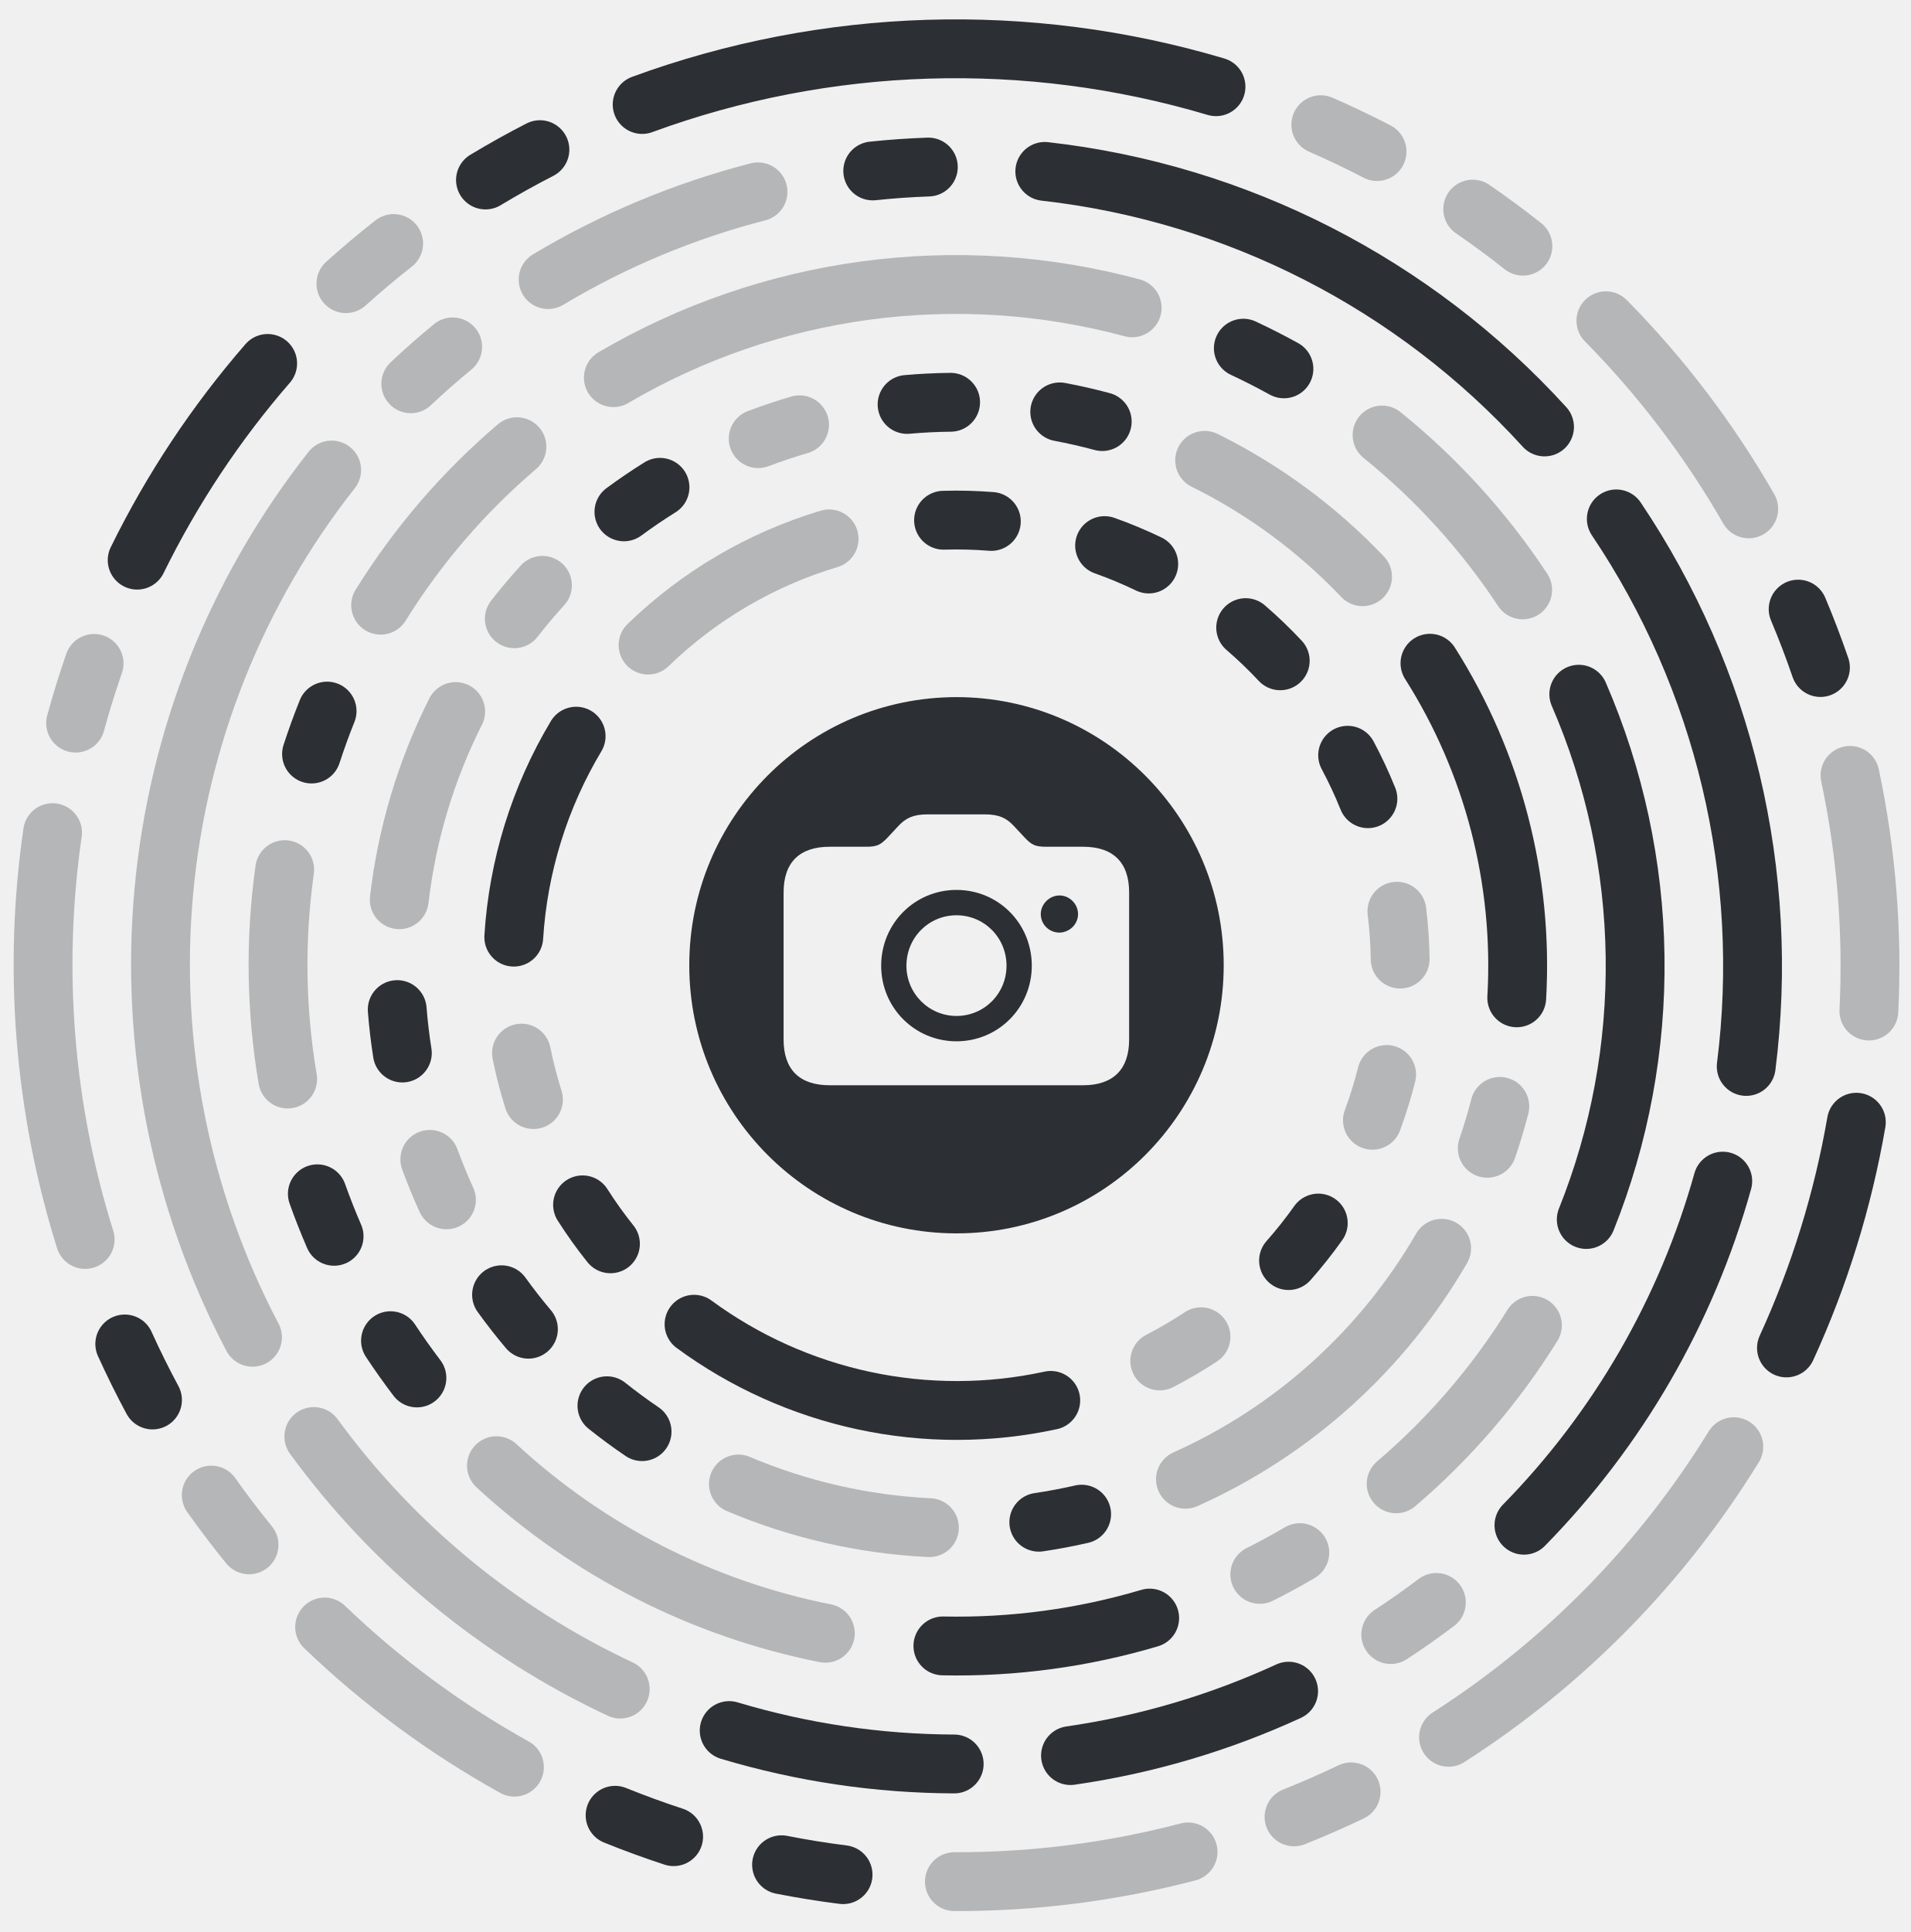
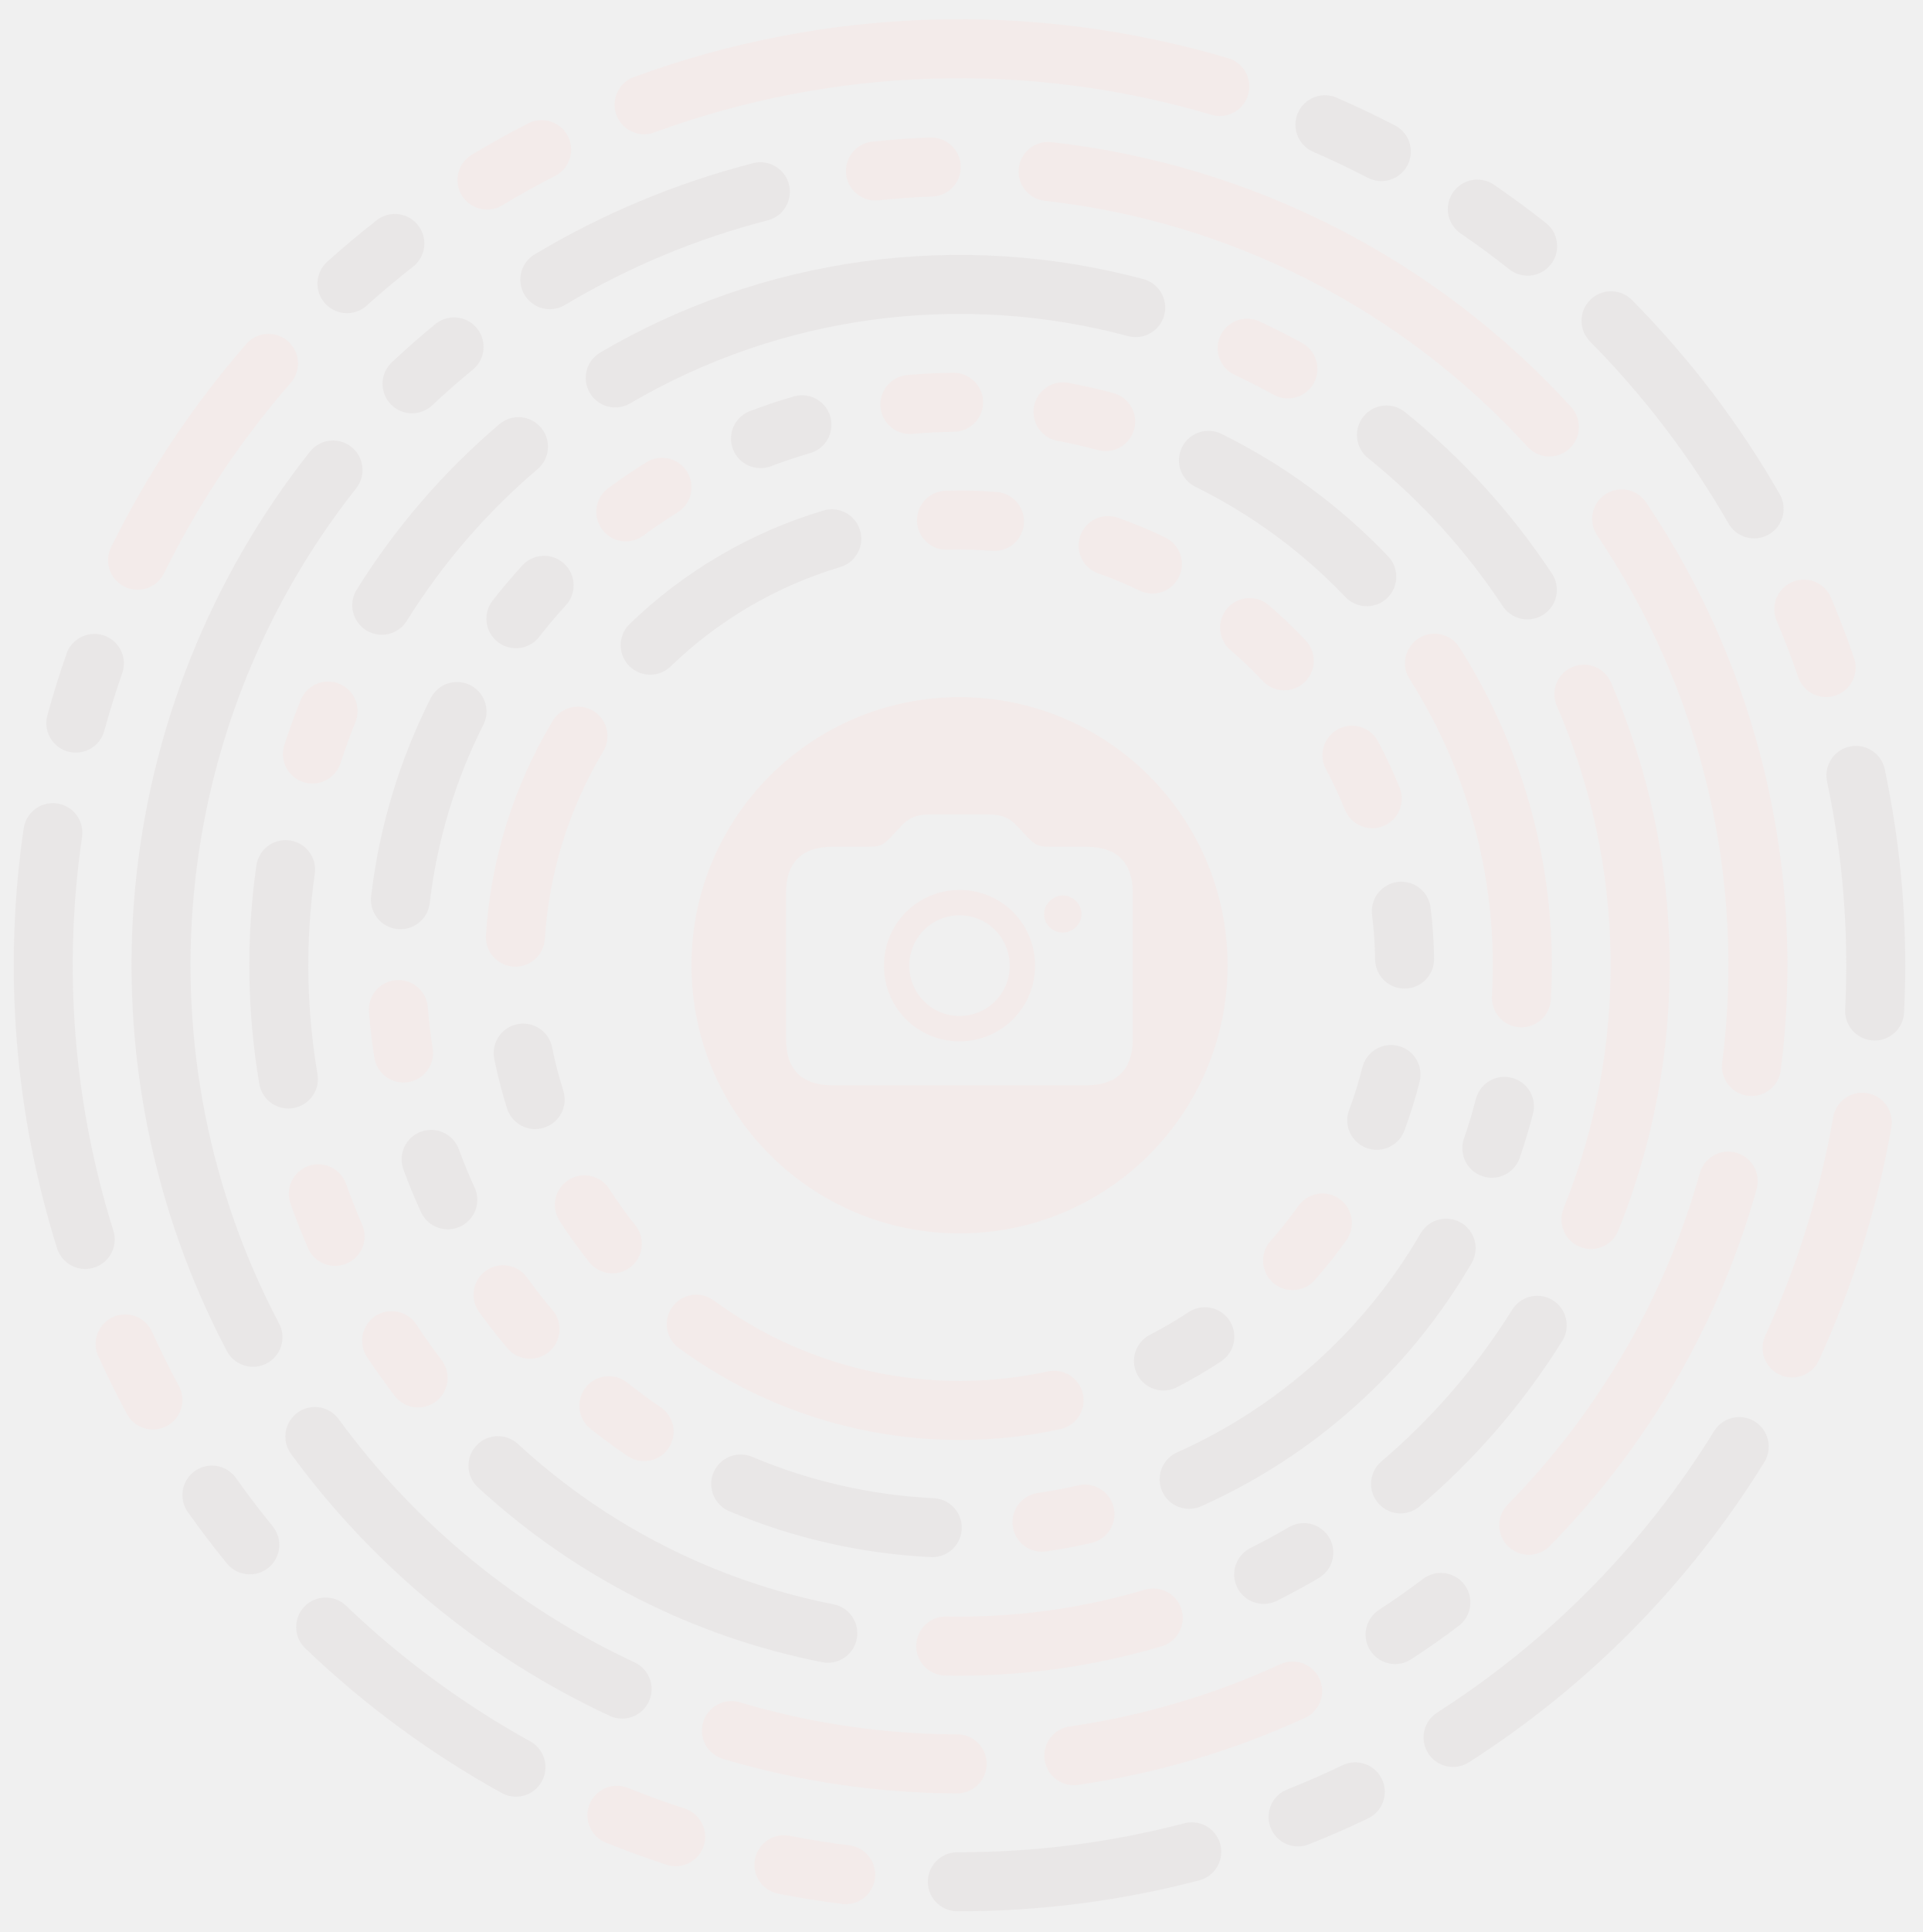
- <svg xmlns="http://www.w3.org/2000/svg" width="178" height="180" viewBox="0 0 178 180" fill="none">
-   <g clip-path="url(#clip0_7031_43991)">
-     <path d="M107.033 52.547C105.694 51.902 104.321 51.329 102.92 50.831" stroke="#2C3034" stroke-width="5.482" stroke-miterlimit="10" stroke-linecap="round" />
-     <path d="M119.284 61.565C118.267 60.478 117.192 59.446 116.064 58.474" stroke="#2C3034" stroke-width="5.482" stroke-miterlimit="10" stroke-linecap="round" />
-     <path d="M127.455 74.413C126.898 73.031 126.267 71.679 125.565 70.365" stroke="#2C3034" stroke-width="5.482" stroke-miterlimit="10" stroke-linecap="round" />
-     <path d="M130.459 89.355C130.438 87.864 130.336 86.376 130.155 84.896" stroke="#2C3034" stroke-opacity="0.3" stroke-width="5.482" stroke-miterlimit="10" stroke-linecap="round" />
-     <path d="M127.875 104.375C128.393 102.978 128.835 101.554 129.199 100.108" stroke="#2C3034" stroke-opacity="0.3" stroke-width="5.482" stroke-miterlimit="10" stroke-linecap="round" />
-     <path d="M120.059 117.445C121.044 116.331 121.969 115.163 122.83 113.949" stroke="#2C3034" stroke-width="5.482" stroke-miterlimit="10" stroke-linecap="round" />
-     <path d="M108.059 126.797C109.379 126.115 110.662 125.362 111.902 124.542" stroke="#2C3034" stroke-opacity="0.3" stroke-width="5.482" stroke-miterlimit="10" stroke-linecap="round" />
-     <path d="M64.667 123.376C69.392 126.849 74.799 129.277 80.529 130.501C86.259 131.724 92.181 131.714 97.904 130.471" stroke="#2C3034" stroke-width="5.482" stroke-miterlimit="10" stroke-linecap="round" />
-     <path d="M54.279 112.252C55.079 113.508 55.947 114.721 56.878 115.884" stroke="#2C3034" stroke-width="5.482" stroke-miterlimit="10" stroke-linecap="round" />
-     <path d="M48.589 98.117C48.883 99.579 49.256 101.023 49.706 102.445" stroke="#2C3034" stroke-opacity="0.3" stroke-width="5.482" stroke-miterlimit="10" stroke-linecap="round" />
-     <path d="M53.681 68.587C50.277 74.271 48.284 80.692 47.87 87.311" stroke="#2C3034" stroke-width="5.482" stroke-miterlimit="10" stroke-linecap="round" />
-     <path d="M77.252 50.205C70.919 52.103 65.134 55.497 60.383 60.102" stroke="#2C3034" stroke-opacity="0.3" stroke-width="5.482" stroke-miterlimit="10" stroke-linecap="round" />
-     <path d="M92.367 48.581C90.886 48.464 89.399 48.426 87.914 48.469" stroke="#2C3034" stroke-width="5.482" stroke-miterlimit="10" stroke-linecap="round" />
-     <path d="M102.7 39.278C101.392 38.925 100.071 38.624 98.74 38.374" stroke="#2C3034" stroke-width="5.482" stroke-miterlimit="10" stroke-linecap="round" />
-     <path d="M126.955 53.731C122.722 49.28 117.742 45.61 112.242 42.889" stroke="#2C3034" stroke-opacity="0.3" stroke-width="5.482" stroke-miterlimit="10" stroke-linecap="round" />
-     <path d="M141.321 92.965C141.952 81.983 139.123 71.078 133.235 61.792" stroke="#2C3034" stroke-width="5.482" stroke-miterlimit="10" stroke-linecap="round" />
-     <path d="M138.574 106.982C139.014 105.698 139.405 104.396 139.744 103.081" stroke="#2C3034" stroke-opacity="0.3" stroke-width="5.482" stroke-miterlimit="10" stroke-linecap="round" />
-     <path d="M110.453 137.82C120.465 133.336 128.816 125.807 134.324 116.299" stroke="#2C3034" stroke-opacity="0.3" stroke-width="5.482" stroke-miterlimit="10" stroke-linecap="round" />
-     <path d="M96.789 141.822C98.129 141.624 99.46 141.373 100.781 141.071" stroke="#2C3034" stroke-width="5.482" stroke-miterlimit="10" stroke-linecap="round" />
-     <path d="M68.801 138.263C74.45 140.653 80.474 142.029 86.598 142.328" stroke="#2C3034" stroke-opacity="0.3" stroke-width="5.482" stroke-miterlimit="10" stroke-linecap="round" />
-     <path d="M56.55 130.97C57.61 131.816 58.703 132.621 59.825 133.382" stroke="#2C3034" stroke-width="5.482" stroke-miterlimit="10" stroke-linecap="round" />
-     <path d="M46.731 120.63C47.524 121.731 48.359 122.802 49.235 123.839" stroke="#2C3034" stroke-width="5.482" stroke-miterlimit="10" stroke-linecap="round" />
-     <path d="M40.048 108.017C40.515 109.293 41.032 110.55 41.597 111.785" stroke="#2C3034" stroke-opacity="0.3" stroke-width="5.482" stroke-miterlimit="10" stroke-linecap="round" />
-     <path d="M37.01 94.061C37.117 95.415 37.276 96.765 37.488 98.108" stroke="#2C3034" stroke-width="5.482" stroke-miterlimit="10" stroke-linecap="round" />
-     <path d="M42.456 66.293C39.691 71.782 37.912 77.717 37.199 83.826" stroke="#2C3034" stroke-opacity="0.3" stroke-width="5.482" stroke-miterlimit="10" stroke-linecap="round" />
-     <path d="M50.544 54.536C49.63 55.538 48.755 56.576 47.922 57.647" stroke="#2C3034" stroke-opacity="0.3" stroke-width="5.482" stroke-miterlimit="10" stroke-linecap="round" />
-     <path d="M61.495 45.403C60.345 46.12 59.224 46.883 58.133 47.688" stroke="#2C3034" stroke-width="5.482" stroke-miterlimit="10" stroke-linecap="round" />
-     <path d="M74.497 39.577C73.196 39.957 71.911 40.387 70.644 40.867" stroke="#2C3034" stroke-opacity="0.3" stroke-width="5.482" stroke-miterlimit="10" stroke-linecap="round" />
-     <path d="M88.572 37.48C87.218 37.494 85.865 37.561 84.516 37.68" stroke="#2C3034" stroke-width="5.482" stroke-miterlimit="10" stroke-linecap="round" />
-     <path d="M119.63 34.366C118.391 33.682 117.129 33.039 115.846 32.439" stroke="#2C3034" stroke-width="5.482" stroke-miterlimit="10" stroke-linecap="round" />
-     <path d="M141.873 54.958C138.273 49.502 133.854 44.635 128.771 40.53" stroke="#2C3034" stroke-opacity="0.3" stroke-width="5.482" stroke-miterlimit="10" stroke-linecap="round" />
-     <path d="M147.798 113.617C150.921 105.826 152.468 97.487 152.348 89.086C152.229 80.685 150.446 72.389 147.102 64.679" stroke="#2C3034" stroke-width="5.482" stroke-miterlimit="10" stroke-linecap="round" />
-     <path d="M130.086 138.244C135.054 134.01 139.337 129.029 142.784 123.479" stroke="#2C3034" stroke-opacity="0.3" stroke-width="5.482" stroke-miterlimit="10" stroke-linecap="round" />
-     <path d="M117.379 146.682C118.645 146.049 119.889 145.373 121.109 144.656" stroke="#2C3034" stroke-opacity="0.3" stroke-width="5.482" stroke-miterlimit="10" stroke-linecap="round" />
-     <path d="M87.852 153.346C94.371 153.483 100.872 152.608 107.121 150.752" stroke="#2C3034" stroke-width="5.482" stroke-miterlimit="10" stroke-linecap="round" />
-     <path d="M46.256 136.554C54.841 144.491 65.448 149.895 76.901 152.167" stroke="#2C3034" stroke-opacity="0.3" stroke-width="5.482" stroke-miterlimit="10" stroke-linecap="round" />
-     <path d="M36.385 124.909C37.166 126.093 37.987 127.251 38.846 128.38" stroke="#2C3034" stroke-width="5.482" stroke-miterlimit="10" stroke-linecap="round" />
-     <path d="M29.569 111.224C30.045 112.561 30.566 113.882 31.13 115.184" stroke="#2C3034" stroke-width="5.482" stroke-miterlimit="10" stroke-linecap="round" />
-     <path d="M26.527 81.022C25.615 87.498 25.708 94.079 26.804 100.53" stroke="#2C3034" stroke-opacity="0.3" stroke-width="5.482" stroke-miterlimit="10" stroke-linecap="round" />
-     <path d="M30.477 66.25C29.949 67.567 29.465 68.901 29.026 70.251" stroke="#2C3034" stroke-width="5.482" stroke-miterlimit="10" stroke-linecap="round" />
-     <path d="M48.163 41.62C43.195 45.854 38.911 50.835 35.465 56.385" stroke="#2C3034" stroke-opacity="0.3" stroke-width="5.482" stroke-miterlimit="10" stroke-linecap="round" />
-     <path d="M105.489 28.679C97.398 26.5 88.958 25.952 80.66 27.069C72.361 28.186 64.369 30.945 57.148 35.185" stroke="#2C3034" stroke-opacity="0.3" stroke-width="5.482" stroke-miterlimit="10" stroke-linecap="round" />
-     <path d="M162.702 99.358C164.97 81.454 160.668 63.323 150.597 48.345" stroke="#2C3034" stroke-width="5.482" stroke-miterlimit="10" stroke-linecap="round" />
-     <path d="M141.992 142.102C150.768 133.157 157.141 122.128 160.517 110.043" stroke="#2C3034" stroke-width="5.482" stroke-miterlimit="10" stroke-linecap="round" />
-     <path d="M129.582 152.287C131.033 151.34 132.451 150.343 133.833 149.296" stroke="#2C3034" stroke-opacity="0.3" stroke-width="5.482" stroke-miterlimit="10" stroke-linecap="round" />
-     <path d="M99.742 163.564C106.769 162.55 113.614 160.529 120.065 157.562" stroke="#2C3034" stroke-width="5.482" stroke-miterlimit="10" stroke-linecap="round" />
-     <path d="M67.941 161.232C74.746 163.271 81.806 164.319 88.906 164.345" stroke="#2C3034" stroke-width="5.482" stroke-miterlimit="10" stroke-linecap="round" />
-     <path d="M29.24 133.837C36.629 143.966 46.45 152.061 57.791 157.369" stroke="#2C3034" stroke-opacity="0.3" stroke-width="5.482" stroke-miterlimit="10" stroke-linecap="round" />
-     <path d="M30.903 43.791C22.005 55.086 16.572 68.732 15.262 83.075C13.953 97.418 16.823 111.839 23.526 124.591" stroke="#2C3034" stroke-opacity="0.3" stroke-width="5.482" stroke-miterlimit="10" stroke-linecap="round" />
-     <path d="M42.177 32.319C40.836 33.418 39.534 34.563 38.273 35.754" stroke="#2C3034" stroke-opacity="0.3" stroke-width="5.482" stroke-miterlimit="10" stroke-linecap="round" />
-     <path d="M70.626 17.874C63.749 19.645 57.163 22.397 51.07 26.047" stroke="#2C3034" stroke-opacity="0.3" stroke-width="5.482" stroke-miterlimit="10" stroke-linecap="round" />
-     <path d="M86.497 15.563C84.766 15.623 83.038 15.744 81.316 15.926" stroke="#2C3034" stroke-width="5.482" stroke-miterlimit="10" stroke-linecap="round" />
-     <path d="M143.91 39.778C131.776 26.447 115.227 17.984 97.347 15.969" stroke="#2C3034" stroke-width="5.482" stroke-miterlimit="10" stroke-linecap="round" />
-     <path d="M128.306 14.121C126.587 13.227 124.839 12.392 123.063 11.617" stroke="#2C3034" stroke-opacity="0.3" stroke-width="5.482" stroke-miterlimit="10" stroke-linecap="round" />
-     <path d="M141.896 22.935C140.376 21.731 138.816 20.579 137.218 19.482" stroke="#2C3034" stroke-opacity="0.3" stroke-width="5.482" stroke-miterlimit="10" stroke-linecap="round" />
-     <path d="M162.938 47.409C159.273 41.017 154.8 35.127 149.628 29.885" stroke="#2C3034" stroke-opacity="0.3" stroke-width="5.482" stroke-miterlimit="10" stroke-linecap="round" />
-     <path d="M169.618 62.192C168.987 60.355 168.295 58.54 167.541 56.751" stroke="#2C3034" stroke-width="5.482" stroke-miterlimit="10" stroke-linecap="round" />
-     <path d="M174.132 94.194C174.494 86.833 173.903 79.454 172.374 72.241" stroke="#2C3034" stroke-opacity="0.3" stroke-width="5.482" stroke-miterlimit="10" stroke-linecap="round" />
-     <path d="M166.452 125.584C169.521 118.887 171.709 111.818 172.964 104.555" stroke="#2C3034" stroke-width="5.482" stroke-miterlimit="10" stroke-linecap="round" />
-     <path d="M134.965 161.859C145.746 154.956 154.831 145.702 161.546 134.786" stroke="#2C3034" stroke-opacity="0.3" stroke-width="5.482" stroke-miterlimit="10" stroke-linecap="round" />
-     <path d="M120.57 169.273C122.369 168.558 124.143 167.781 125.889 166.943" stroke="#2C3034" stroke-opacity="0.3" stroke-width="5.482" stroke-miterlimit="10" stroke-linecap="round" />
-     <path d="M88.926 175.307C96.273 175.33 103.592 174.4 110.698 172.539" stroke="#2C3034" stroke-opacity="0.3" stroke-width="5.482" stroke-miterlimit="10" stroke-linecap="round" />
-     <path d="M72.82 173.734C74.72 174.108 76.632 174.416 78.553 174.658" stroke="#2C3034" stroke-width="5.482" stroke-miterlimit="10" stroke-linecap="round" />
-     <path d="M57.31 169.125C59.105 169.851 60.925 170.516 62.765 171.118" stroke="#2C3034" stroke-width="5.482" stroke-miterlimit="10" stroke-linecap="round" />
-     <path d="M30.247 151.586C35.556 156.685 41.5 161.073 47.931 164.643" stroke="#2C3034" stroke-opacity="0.3" stroke-width="5.482" stroke-miterlimit="10" stroke-linecap="round" />
-     <path d="M19.684 139.294C20.805 140.878 21.979 142.424 23.205 143.929" stroke="#2C3034" stroke-opacity="0.3" stroke-width="5.482" stroke-miterlimit="10" stroke-linecap="round" />
-     <path d="M11.625 125.214C12.427 126.982 13.289 128.723 14.209 130.433" stroke="#2C3034" stroke-width="5.482" stroke-miterlimit="10" stroke-linecap="round" />
-     <path d="M4.897 77.577C3.056 90.275 4.094 103.229 7.934 115.478" stroke="#2C3034" stroke-opacity="0.3" stroke-width="5.482" stroke-miterlimit="10" stroke-linecap="round" />
-     <path d="M8.768 61.808C8.131 63.642 7.556 65.497 7.045 67.37" stroke="#2C3034" stroke-opacity="0.3" stroke-width="5.482" stroke-miterlimit="10" stroke-linecap="round" />
-     <path d="M24.939 33.861C20.113 39.417 16.027 45.577 12.781 52.188" stroke="#2C3034" stroke-width="5.482" stroke-miterlimit="10" stroke-linecap="round" />
-     <path d="M36.678 22.686C35.153 23.881 33.67 25.129 32.23 26.426" stroke="#2C3034" stroke-opacity="0.3" stroke-width="5.482" stroke-miterlimit="10" stroke-linecap="round" />
-     <path d="M50.307 13.943C48.585 14.827 46.893 15.77 45.234 16.77" stroke="#2C3034" stroke-width="5.482" stroke-miterlimit="10" stroke-linecap="round" />
-     <path d="M113.3 8.079C95.754 2.856 77.004 3.437 59.832 9.736" stroke="#2C3034" stroke-width="5.482" stroke-miterlimit="10" stroke-linecap="round" />
-     <path d="M89.119 82.912C85.225 82.912 82.102 86.046 82.102 89.976C82.102 93.882 85.225 97.016 89.119 97.016C93.012 97.016 96.136 93.882 96.136 89.976C96.136 86.023 93.012 82.912 89.119 82.912ZM89.119 94.654C86.554 94.654 84.456 92.572 84.456 89.976C84.456 87.356 86.531 85.275 89.119 85.275C91.706 85.275 93.781 87.356 93.781 89.976C93.781 92.572 91.706 94.654 89.119 94.654Z" fill="#2C3034" />
-     <path d="M98.721 83.428C97.765 83.428 96.973 84.246 96.973 85.159C96.973 86.141 97.765 86.889 98.721 86.889C99.654 86.866 100.446 86.118 100.446 85.159C100.446 84.223 99.654 83.428 98.721 83.428Z" fill="#2C3034" />
-     <path d="M89.144 64.949C89.144 64.949 89.12 64.949 89.144 64.949C75.366 64.949 64.223 76.13 64.223 89.93C64.223 103.731 75.366 114.911 89.12 114.911C102.875 114.911 114.018 103.731 114.018 89.93C114.018 76.153 102.875 64.973 89.144 64.949ZM105.206 96.854C105.206 99.637 103.714 101.111 100.916 101.111H77.301C74.48 101.111 73.011 99.637 73.011 96.854V83.147C73.011 80.364 74.48 78.89 77.301 78.89H80.704C81.73 78.89 82.057 78.703 82.686 78.048L83.712 76.948C84.388 76.223 85.087 75.873 86.416 75.873H91.755C93.083 75.873 93.783 76.223 94.459 76.948L95.485 78.048C96.114 78.703 96.44 78.89 97.466 78.89H100.916C103.737 78.89 105.206 80.364 105.206 83.147V96.854H105.206Z" fill="#2C3034" />
+ <svg xmlns="http://www.w3.org/2000/svg" width="220" height="221" viewBox="0 0 220 221" fill="none">
+   <g clip-path="url(#clip0_7031_43755)">
+     <path d="M131.854 64.516C130.204 63.723 128.513 63.019 126.788 62.408" stroke="#F3EBEA" stroke-width="6.754" stroke-miterlimit="10" stroke-linecap="round" />
+     <path d="M146.942 75.587C145.69 74.252 144.368 72.985 142.979 71.792" stroke="#F3EBEA" stroke-width="6.754" stroke-miterlimit="10" stroke-linecap="round" />
+     <path d="M157.012 91.361C156.327 89.664 155.551 88.005 154.688 86.391" stroke="#F3EBEA" stroke-width="6.754" stroke-miterlimit="10" stroke-linecap="round" />
+     <path d="M160.711 109.709C160.686 107.879 160.562 106.051 160.339 104.234" stroke="#DAD3D2" stroke-opacity="0.3" stroke-width="6.754" stroke-miterlimit="10" stroke-linecap="round" />
+     <path d="M157.527 128.15C158.165 126.435 158.709 124.686 159.159 122.911" stroke="#DAD3D2" stroke-opacity="0.3" stroke-width="6.754" stroke-miterlimit="10" stroke-linecap="round" />
+     <path d="M147.895 144.197C149.109 142.828 150.248 141.394 151.308 139.901" stroke="#F3EBEA" stroke-width="6.754" stroke-miterlimit="10" stroke-linecap="round" />
+     <path d="M133.121 155.682C134.748 154.843 136.329 153.918 137.856 152.909" stroke="#DAD3D2" stroke-opacity="0.3" stroke-width="6.754" stroke-miterlimit="10" stroke-linecap="round" />
+     <path d="M79.666 151.476C85.484 155.745 92.143 158.728 99.201 160.228C106.259 161.728 113.556 161.712 120.607 160.179" stroke="#F3EBEA" stroke-width="6.754" stroke-miterlimit="10" stroke-linecap="round" />
+     <path d="M66.866 137.82C67.851 139.362 68.919 140.851 70.064 142.279" stroke="#F3EBEA" stroke-width="6.754" stroke-miterlimit="10" stroke-linecap="round" />
+     <path d="M59.861 120.465C60.222 122.259 60.68 124.033 61.232 125.778" stroke="#DAD3D2" stroke-opacity="0.3" stroke-width="6.754" stroke-miterlimit="10" stroke-linecap="round" />
+     <path d="M66.129 84.208C61.938 91.19 59.483 99.075 58.97 107.201" stroke="#F3EBEA" stroke-width="6.754" stroke-miterlimit="10" stroke-linecap="round" />
+     <path d="M95.171 61.632C87.371 63.968 80.245 68.141 74.391 73.801" stroke="#DAD3D2" stroke-opacity="0.3" stroke-width="6.754" stroke-miterlimit="10" stroke-linecap="round" />
+     <path d="M113.786 59.645C111.961 59.501 110.13 59.456 108.301 59.51" stroke="#F3EBEA" stroke-width="6.754" stroke-miterlimit="10" stroke-linecap="round" />
+     <path d="M126.508 48.223C124.896 47.79 123.269 47.419 121.629 47.112" stroke="#F3EBEA" stroke-width="6.754" stroke-miterlimit="10" stroke-linecap="round" />
+     <path d="M156.386 65.969C151.174 60.504 145.041 55.998 138.268 52.658" stroke="#DAD3D2" stroke-opacity="0.3" stroke-width="6.754" stroke-miterlimit="10" stroke-linecap="round" />
+     <path d="M174.078 114.139C174.859 100.654 171.38 87.265 164.134 75.866" stroke="#F3EBEA" stroke-width="6.754" stroke-miterlimit="10" stroke-linecap="round" />
+     <path d="M170.695 131.348C171.237 129.77 171.718 128.172 172.136 126.556" stroke="#DAD3D2" stroke-opacity="0.3" stroke-width="6.754" stroke-miterlimit="10" stroke-linecap="round" />
+     <path d="M136.058 169.219C148.39 163.708 158.677 154.46 165.465 142.781" stroke="#DAD3D2" stroke-opacity="0.3" stroke-width="6.754" stroke-miterlimit="10" stroke-linecap="round" />
+     <path d="M119.222 174.125C120.873 173.881 122.513 173.572 124.139 173.2" stroke="#F3EBEA" stroke-width="6.754" stroke-miterlimit="10" stroke-linecap="round" />
+     <path d="M84.747 169.755C91.705 172.691 99.126 174.381 106.669 174.746" stroke="#DAD3D2" stroke-opacity="0.3" stroke-width="6.754" stroke-miterlimit="10" stroke-linecap="round" />
+     <path d="M69.664 160.799C70.969 161.838 72.314 162.826 73.696 163.761" stroke="#F3EBEA" stroke-width="6.754" stroke-miterlimit="10" stroke-linecap="round" />
+     <path d="M57.56 148.107C58.537 149.46 59.565 150.775 60.644 152.048" stroke="#F3EBEA" stroke-width="6.754" stroke-miterlimit="10" stroke-linecap="round" />
+     <path d="M49.328 132.62C49.903 134.186 50.539 135.729 51.234 137.246" stroke="#DAD3D2" stroke-opacity="0.3" stroke-width="6.754" stroke-miterlimit="10" stroke-linecap="round" />
+     <path d="M45.583 115.483C45.714 117.147 45.91 118.804 46.17 120.452" stroke="#F3EBEA" stroke-width="6.754" stroke-miterlimit="10" stroke-linecap="round" />
+     <path d="M52.291 81.388C48.887 88.129 46.695 95.417 45.816 102.918" stroke="#DAD3D2" stroke-opacity="0.3" stroke-width="6.754" stroke-miterlimit="10" stroke-linecap="round" />
+     <path d="M62.257 66.955C61.132 68.186 60.054 69.46 59.027 70.775" stroke="#DAD3D2" stroke-opacity="0.3" stroke-width="6.754" stroke-miterlimit="10" stroke-linecap="round" />
+     <path d="M75.746 55.744C74.33 56.625 72.949 57.562 71.605 58.551" stroke="#F3EBEA" stroke-width="6.754" stroke-miterlimit="10" stroke-linecap="round" />
+     <path d="M91.76 48.588C90.159 49.055 88.576 49.584 87.015 50.174" stroke="#DAD3D2" stroke-opacity="0.3" stroke-width="6.754" stroke-miterlimit="10" stroke-linecap="round" />
+     <path d="M109.106 46.017C107.438 46.035 105.771 46.117 104.109 46.264" stroke="#F3EBEA" stroke-width="6.754" stroke-miterlimit="10" stroke-linecap="round" />
+     <path d="M147.36 42.197C145.834 41.356 144.279 40.566 142.7 39.83" stroke="#F3EBEA" stroke-width="6.754" stroke-miterlimit="10" stroke-linecap="round" />
+     <path d="M174.759 67.475C170.33 60.774 164.891 54.798 158.635 49.76" stroke="#DAD3D2" stroke-opacity="0.3" stroke-width="6.754" stroke-miterlimit="10" stroke-linecap="round" />
+     <path d="M182.035 139.495C185.887 129.925 187.799 119.686 187.66 109.371C187.522 99.057 185.335 88.872 181.228 79.409" stroke="#F3EBEA" stroke-width="6.754" stroke-miterlimit="10" stroke-linecap="round" />
+     <path d="M160.246 169.74C166.364 164.536 171.641 158.417 175.888 151.599" stroke="#DAD3D2" stroke-opacity="0.3" stroke-width="6.754" stroke-miterlimit="10" stroke-linecap="round" />
+     <path d="M144.586 180.094C146.145 179.315 147.678 178.484 149.181 177.603" stroke="#DAD3D2" stroke-opacity="0.3" stroke-width="6.754" stroke-miterlimit="10" stroke-linecap="round" />
+     <path d="M108.215 188.285C116.246 188.447 124.253 187.365 131.953 185.079" stroke="#F3EBEA" stroke-width="6.754" stroke-miterlimit="10" stroke-linecap="round" />
+     <path d="M56.976 167.659C67.546 177.41 80.61 184.044 94.719 186.826" stroke="#DAD3D2" stroke-opacity="0.3" stroke-width="6.754" stroke-miterlimit="10" stroke-linecap="round" />
+     <path d="M44.812 153.36C45.773 154.814 46.783 156.235 47.839 157.622" stroke="#F3EBEA" stroke-width="6.754" stroke-miterlimit="10" stroke-linecap="round" />
+     <path d="M36.42 136.562C37.005 138.203 37.645 139.825 38.339 141.424" stroke="#F3EBEA" stroke-width="6.754" stroke-miterlimit="10" stroke-linecap="round" />
+     <path d="M32.676 99.475C31.547 107.428 31.656 115.507 32.997 123.427" stroke="#DAD3D2" stroke-opacity="0.3" stroke-width="6.754" stroke-miterlimit="10" stroke-linecap="round" />
+     <path d="M37.536 81.34C36.885 82.956 36.289 84.594 35.748 86.251" stroke="#F3EBEA" stroke-width="6.754" stroke-miterlimit="10" stroke-linecap="round" />
+     <path d="M59.322 51.093C53.203 56.297 47.927 62.417 43.68 69.234" stroke="#DAD3D2" stroke-opacity="0.3" stroke-width="6.754" stroke-miterlimit="10" stroke-linecap="round" />
+     <path d="M129.945 35.187C119.981 32.517 109.585 31.853 99.363 33.234C89.14 34.615 79.293 38.013 70.394 43.23" stroke="#DAD3D2" stroke-opacity="0.3" stroke-width="6.754" stroke-miterlimit="10" stroke-linecap="round" />
+     <path d="M200.404 121.991C203.214 100.003 197.934 77.742 185.547 59.358" stroke="#F3EBEA" stroke-width="6.754" stroke-miterlimit="10" stroke-linecap="round" />
+     <path d="M174.918 174.475C185.724 163.487 193.576 149.945 197.741 135.108" stroke="#F3EBEA" stroke-width="6.754" stroke-miterlimit="10" stroke-linecap="round" />
+     <path d="M159.625 186.977C161.413 185.813 163.16 184.586 164.862 183.3" stroke="#DAD3D2" stroke-opacity="0.3" stroke-width="6.754" stroke-miterlimit="10" stroke-linecap="round" />
+     <path d="M122.867 200.83C131.523 199.577 139.955 197.088 147.904 193.439" stroke="#F3EBEA" stroke-width="6.754" stroke-miterlimit="10" stroke-linecap="round" />
+     <path d="M83.691 197.965C92.074 200.463 100.771 201.744 109.517 201.769" stroke="#F3EBEA" stroke-width="6.754" stroke-miterlimit="10" stroke-linecap="round" />
+     <path d="M36.025 164.324C45.119 176.765 57.213 186.704 71.181 193.216" stroke="#DAD3D2" stroke-opacity="0.3" stroke-width="6.754" stroke-miterlimit="10" stroke-linecap="round" />
+     <path d="M38.104 53.766C27.14 67.641 20.438 84.401 18.811 102.01C17.185 119.62 20.705 137.323 28.943 152.972" stroke="#DAD3D2" stroke-opacity="0.3" stroke-width="6.754" stroke-miterlimit="10" stroke-linecap="round" />
+     <path d="M51.953 39.681C50.302 41.032 48.698 42.44 47.145 43.902" stroke="#DAD3D2" stroke-opacity="0.3" stroke-width="6.754" stroke-miterlimit="10" stroke-linecap="round" />
+     <path d="M87.001 21.935C78.531 24.116 70.418 27.503 62.91 31.99" stroke="#DAD3D2" stroke-opacity="0.3" stroke-width="6.754" stroke-miterlimit="10" stroke-linecap="round" />
+     <path d="M106.551 19.106C104.419 19.182 102.29 19.332 100.168 19.557" stroke="#F3EBEA" stroke-width="6.754" stroke-miterlimit="10" stroke-linecap="round" />
+     <path d="M177.277 48.839C162.337 32.462 141.952 22.076 119.922 19.615" stroke="#F3EBEA" stroke-width="6.754" stroke-miterlimit="10" stroke-linecap="round" />
+     <path d="M158.053 17.341C155.936 16.243 153.782 15.218 151.596 14.268" stroke="#DAD3D2" stroke-opacity="0.3" stroke-width="6.754" stroke-miterlimit="10" stroke-linecap="round" />
+     <path d="M174.792 28.159C172.921 26.681 171 25.267 169.033 23.919" stroke="#DAD3D2" stroke-opacity="0.3" stroke-width="6.754" stroke-miterlimit="10" stroke-linecap="round" />
+     <path d="M200.706 58.209C196.2 50.361 190.696 43.128 184.332 36.693" stroke="#DAD3D2" stroke-opacity="0.3" stroke-width="6.754" stroke-miterlimit="10" stroke-linecap="round" />
+     <path d="M208.944 76.359C208.169 74.104 207.318 71.876 206.391 69.679" stroke="#F3EBEA" stroke-width="6.754" stroke-miterlimit="10" stroke-linecap="round" />
+     <path d="M214.492 115.65C214.944 106.611 214.224 97.551 212.35 88.697" stroke="#DAD3D2" stroke-opacity="0.3" stroke-width="6.754" stroke-miterlimit="10" stroke-linecap="round" />
+     <path d="M205.049 154.192C208.828 145.968 211.527 137.29 213.077 128.373" stroke="#F3EBEA" stroke-width="6.754" stroke-miterlimit="10" stroke-linecap="round" />
+     <path d="M166.254 198.744C179.531 190.256 190.723 178.885 198.999 165.475" stroke="#DAD3D2" stroke-opacity="0.3" stroke-width="6.754" stroke-miterlimit="10" stroke-linecap="round" />
+     <path d="M148.52 207.834C150.735 206.953 152.92 205.997 155.071 204.967" stroke="#DAD3D2" stroke-opacity="0.3" stroke-width="6.754" stroke-miterlimit="10" stroke-linecap="round" />
+     <path d="M109.539 215.252C118.59 215.273 127.605 214.123 136.36 211.829" stroke="#DAD3D2" stroke-opacity="0.3" stroke-width="6.754" stroke-miterlimit="10" stroke-linecap="round" />
+     <path d="M89.703 213.311C92.043 213.767 94.399 214.144 96.765 214.44" stroke="#F3EBEA" stroke-width="6.754" stroke-miterlimit="10" stroke-linecap="round" />
+     <path d="M70.591 207.65C72.803 208.541 75.044 209.357 77.311 210.096" stroke="#F3EBEA" stroke-width="6.754" stroke-miterlimit="10" stroke-linecap="round" />
+     <path d="M37.262 186.115C43.797 192.376 51.116 197.765 59.035 202.147" stroke="#DAD3D2" stroke-opacity="0.3" stroke-width="6.754" stroke-miterlimit="10" stroke-linecap="round" />
+     <path d="M24.248 171.023C25.627 172.969 27.071 174.867 28.579 176.714" stroke="#DAD3D2" stroke-opacity="0.3" stroke-width="6.754" stroke-miterlimit="10" stroke-linecap="round" />
+     <path d="M14.321 153.736C15.306 155.907 16.365 158.044 17.496 160.143" stroke="#F3EBEA" stroke-width="6.754" stroke-miterlimit="10" stroke-linecap="round" />
+     <path d="M6.05 95.247C3.771 110.839 5.035 126.745 9.75 141.781" stroke="#DAD3D2" stroke-opacity="0.3" stroke-width="6.754" stroke-miterlimit="10" stroke-linecap="round" />
+     <path d="M10.799 75.887C10.013 78.139 9.305 80.416 8.675 82.716" stroke="#DAD3D2" stroke-opacity="0.3" stroke-width="6.754" stroke-miterlimit="10" stroke-linecap="round" />
+     <path d="M30.719 41.571C24.776 48.397 19.742 55.963 15.742 64.082" stroke="#F3EBEA" stroke-width="6.754" stroke-miterlimit="10" stroke-linecap="round" />
+     <path d="M45.178 27.85C43.3 29.32 41.472 30.853 39.699 32.447" stroke="#DAD3D2" stroke-opacity="0.3" stroke-width="6.754" stroke-miterlimit="10" stroke-linecap="round" />
+     <path d="M61.972 17.117C59.85 18.204 57.766 19.364 55.723 20.594" stroke="#F3EBEA" stroke-width="6.754" stroke-miterlimit="10" stroke-linecap="round" />
+     <path d="M139.566 9.892C117.957 3.49 94.859 4.224 73.699 11.982" stroke="#F3EBEA" stroke-width="6.754" stroke-miterlimit="10" stroke-linecap="round" />
+     <path d="M109.785 101.803C104.989 101.803 101.141 105.651 101.141 110.476C101.141 115.272 104.989 119.12 109.785 119.12C114.581 119.12 118.429 115.272 118.429 110.476C118.429 105.622 114.581 101.803 109.785 101.803ZM109.785 116.219C106.626 116.219 104.041 113.663 104.041 110.476C104.041 107.259 106.597 104.703 109.785 104.703C112.973 104.703 115.528 107.259 115.528 110.476C115.528 113.663 112.973 116.219 109.785 116.219Z" fill="#F3EBEA" />
+     <path d="M121.619 102.434C120.441 102.434 119.465 103.439 119.465 104.559C119.465 105.765 120.441 106.684 121.619 106.684C122.767 106.655 123.744 105.736 123.744 104.559C123.744 103.41 122.767 102.434 121.619 102.434Z" fill="#F3EBEA" />
+     <path d="M109.817 79.746C109.817 79.746 109.788 79.746 109.817 79.746C92.844 79.746 79.117 93.473 79.117 110.417C79.117 127.361 92.844 141.088 109.788 141.088C126.732 141.088 140.459 127.361 140.459 110.417C140.459 93.502 126.732 79.775 109.817 79.746ZM129.604 118.918C129.604 122.335 127.766 124.145 124.32 124.145H95.228C91.753 124.145 89.944 122.335 89.944 118.918V102.089C89.944 98.671 91.753 96.862 95.228 96.862H99.421C100.685 96.862 101.087 96.632 101.862 95.828L103.126 94.478C103.958 93.588 104.82 93.157 106.457 93.157H113.033C114.67 93.157 115.532 93.588 116.365 94.478L117.628 95.828C118.404 96.632 118.806 96.862 120.069 96.862H124.32C127.795 96.862 129.604 98.671 129.604 102.089V118.918H129.604Z" fill="#F3EBEA" />
  </g>
  <defs>
-     <clipPath id="clip0_7031_43991">
-       <rect width="178" height="180" fill="white" />
+     <clipPath id="clip0_7031_43755">
+       <rect width="219.276" height="221" fill="white" />
    </clipPath>
  </defs>
</svg>
